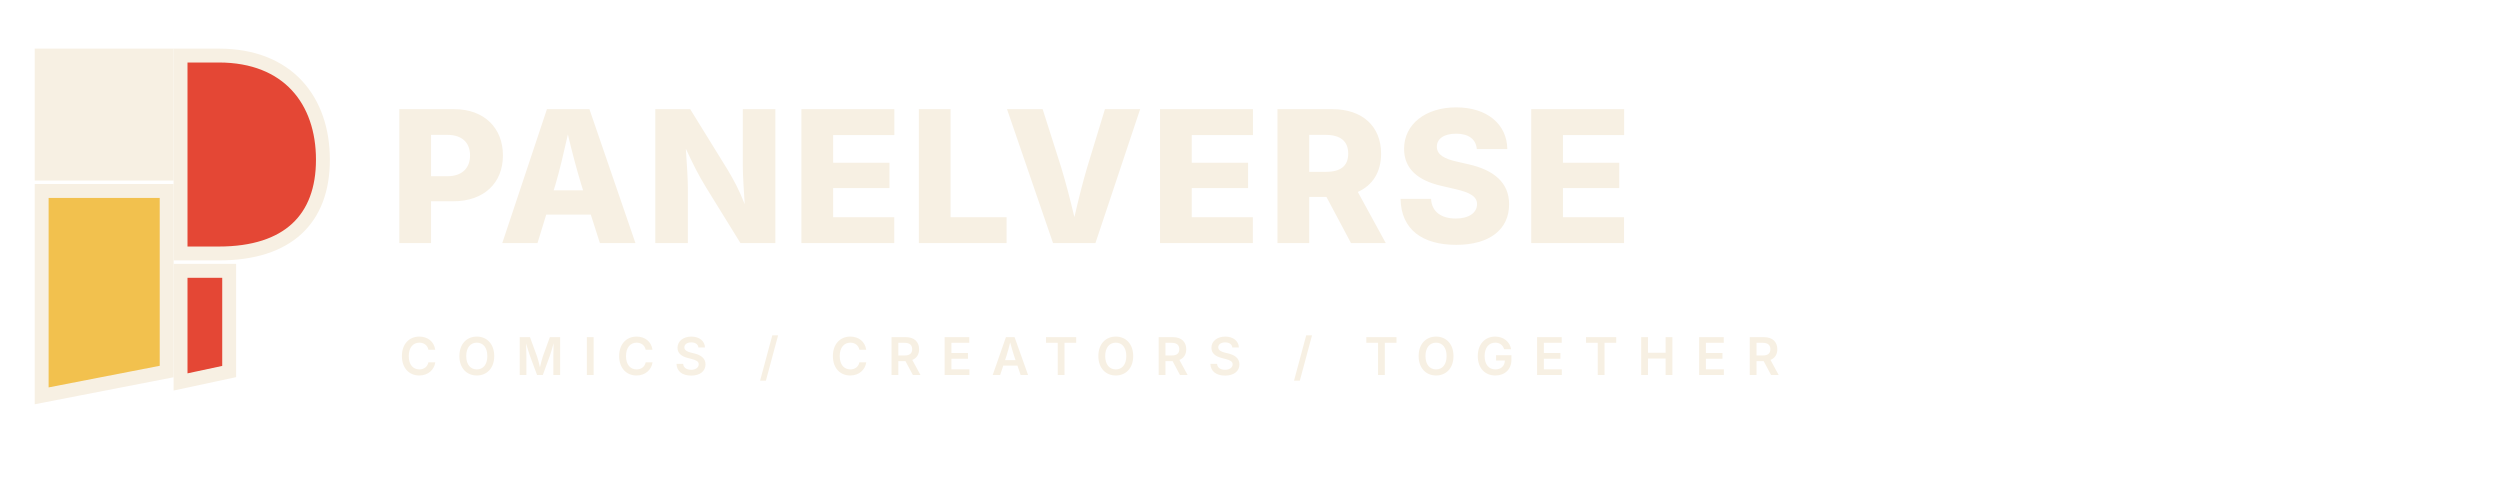
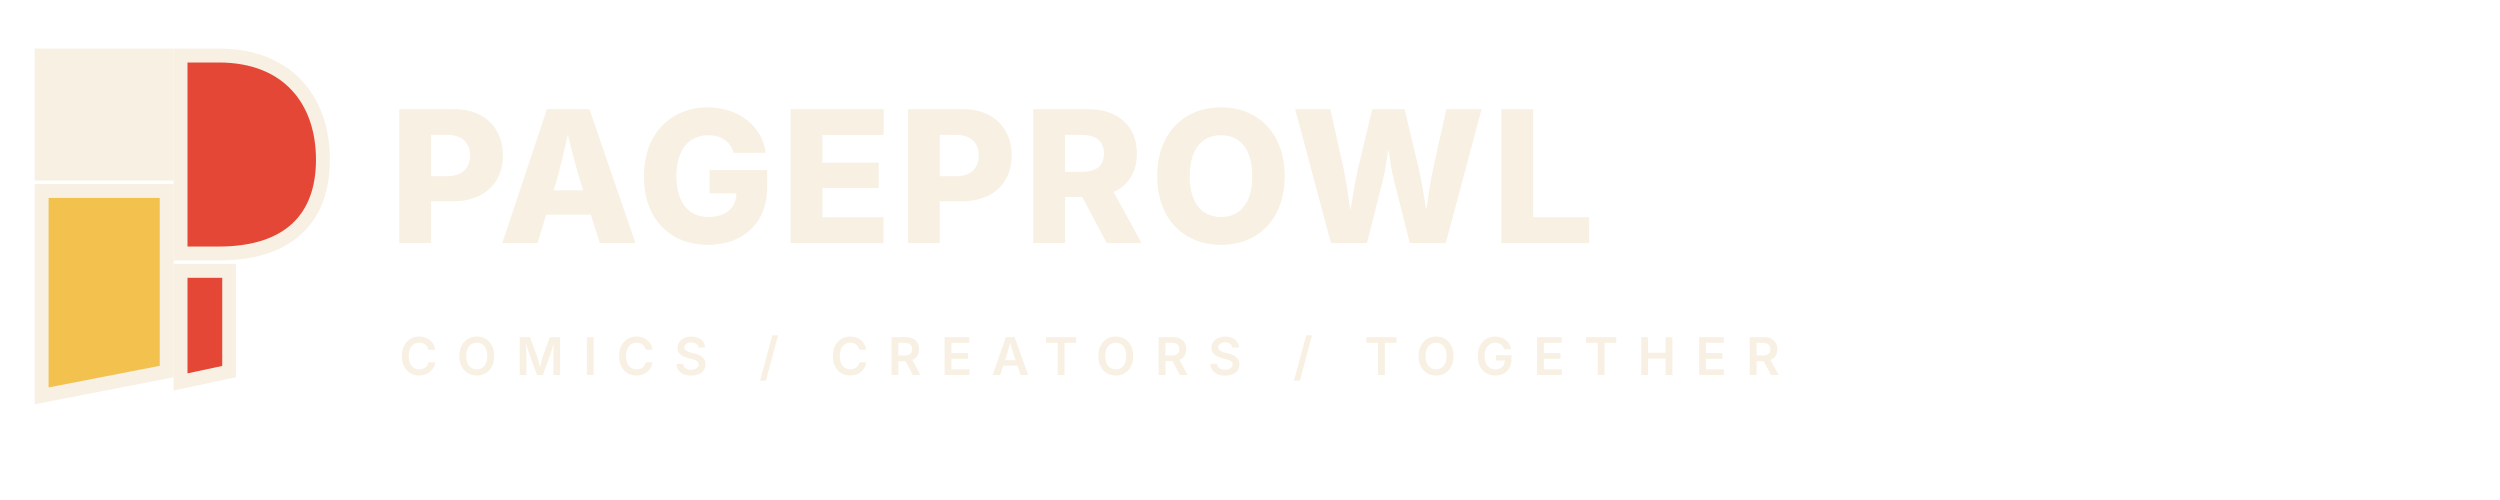
<svg xmlns="http://www.w3.org/2000/svg" viewBox="0 0 720 144" role="img" aria-labelledby="title">
  <g transform="translate(8 8)" stroke="#F7F0E3" stroke-width="4" stroke-linejoin="miter">
    <path d="M4 8H40V42H4Z" fill="#F7F0E3" />
    <path d="M44 8H55C75 8 85 21 85 38C85 55 75 65 55 65H44Z" fill="#E44735" />
    <path d="M4 47H40V99L4 106Z" fill="#F2C14E" />
    <path d="M44 70H58V99L44 102Z" fill="#E44735" />
  </g>
-   <text x="112" y="70" font-family="Inter,Arial,sans-serif" font-size="53" font-weight="800" letter-spacing="1.5" fill="#F7F0E3">PANELVERSE</text>
+   <text x="112" y="70" font-family="Inter,Arial,sans-serif" font-size="53" font-weight="800" letter-spacing="1.5" fill="#F7F0E3">PAGEPROWL</text>
  <text x="115" y="108" font-family="Inter,Arial,sans-serif" font-size="15" font-weight="600" letter-spacing="5.5" fill="#F7F0E3">COMICS / CREATORS / TOGETHER</text>
</svg>
